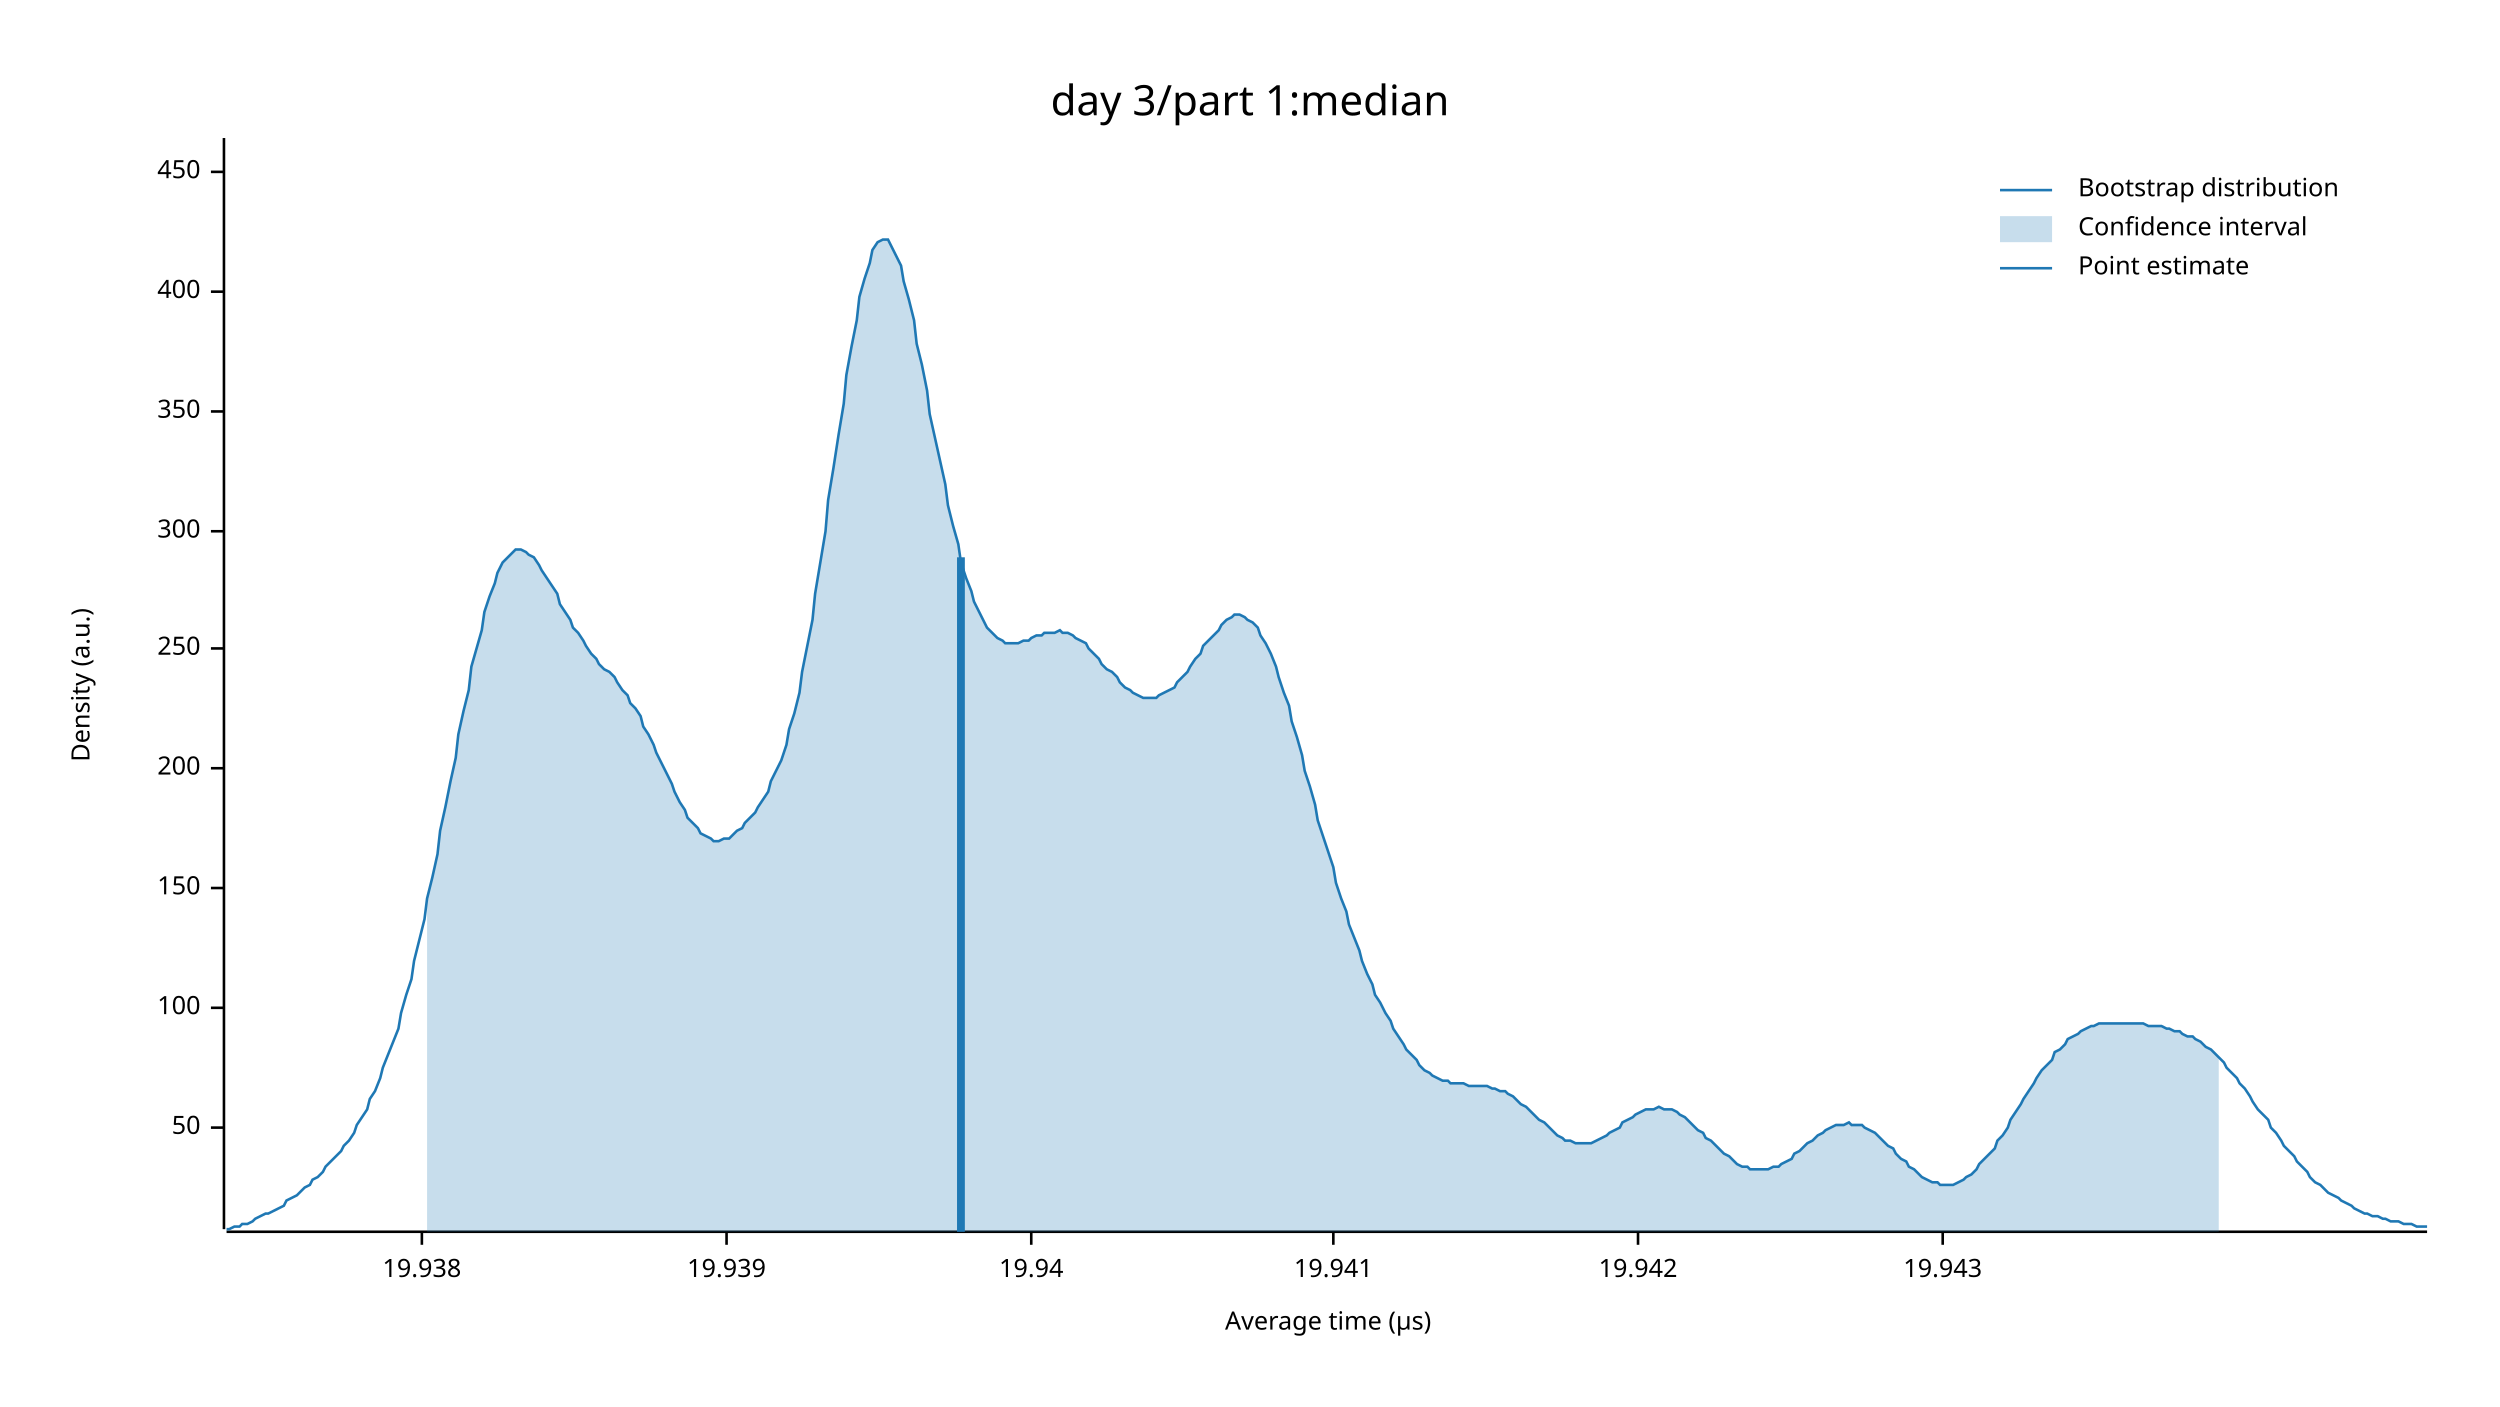
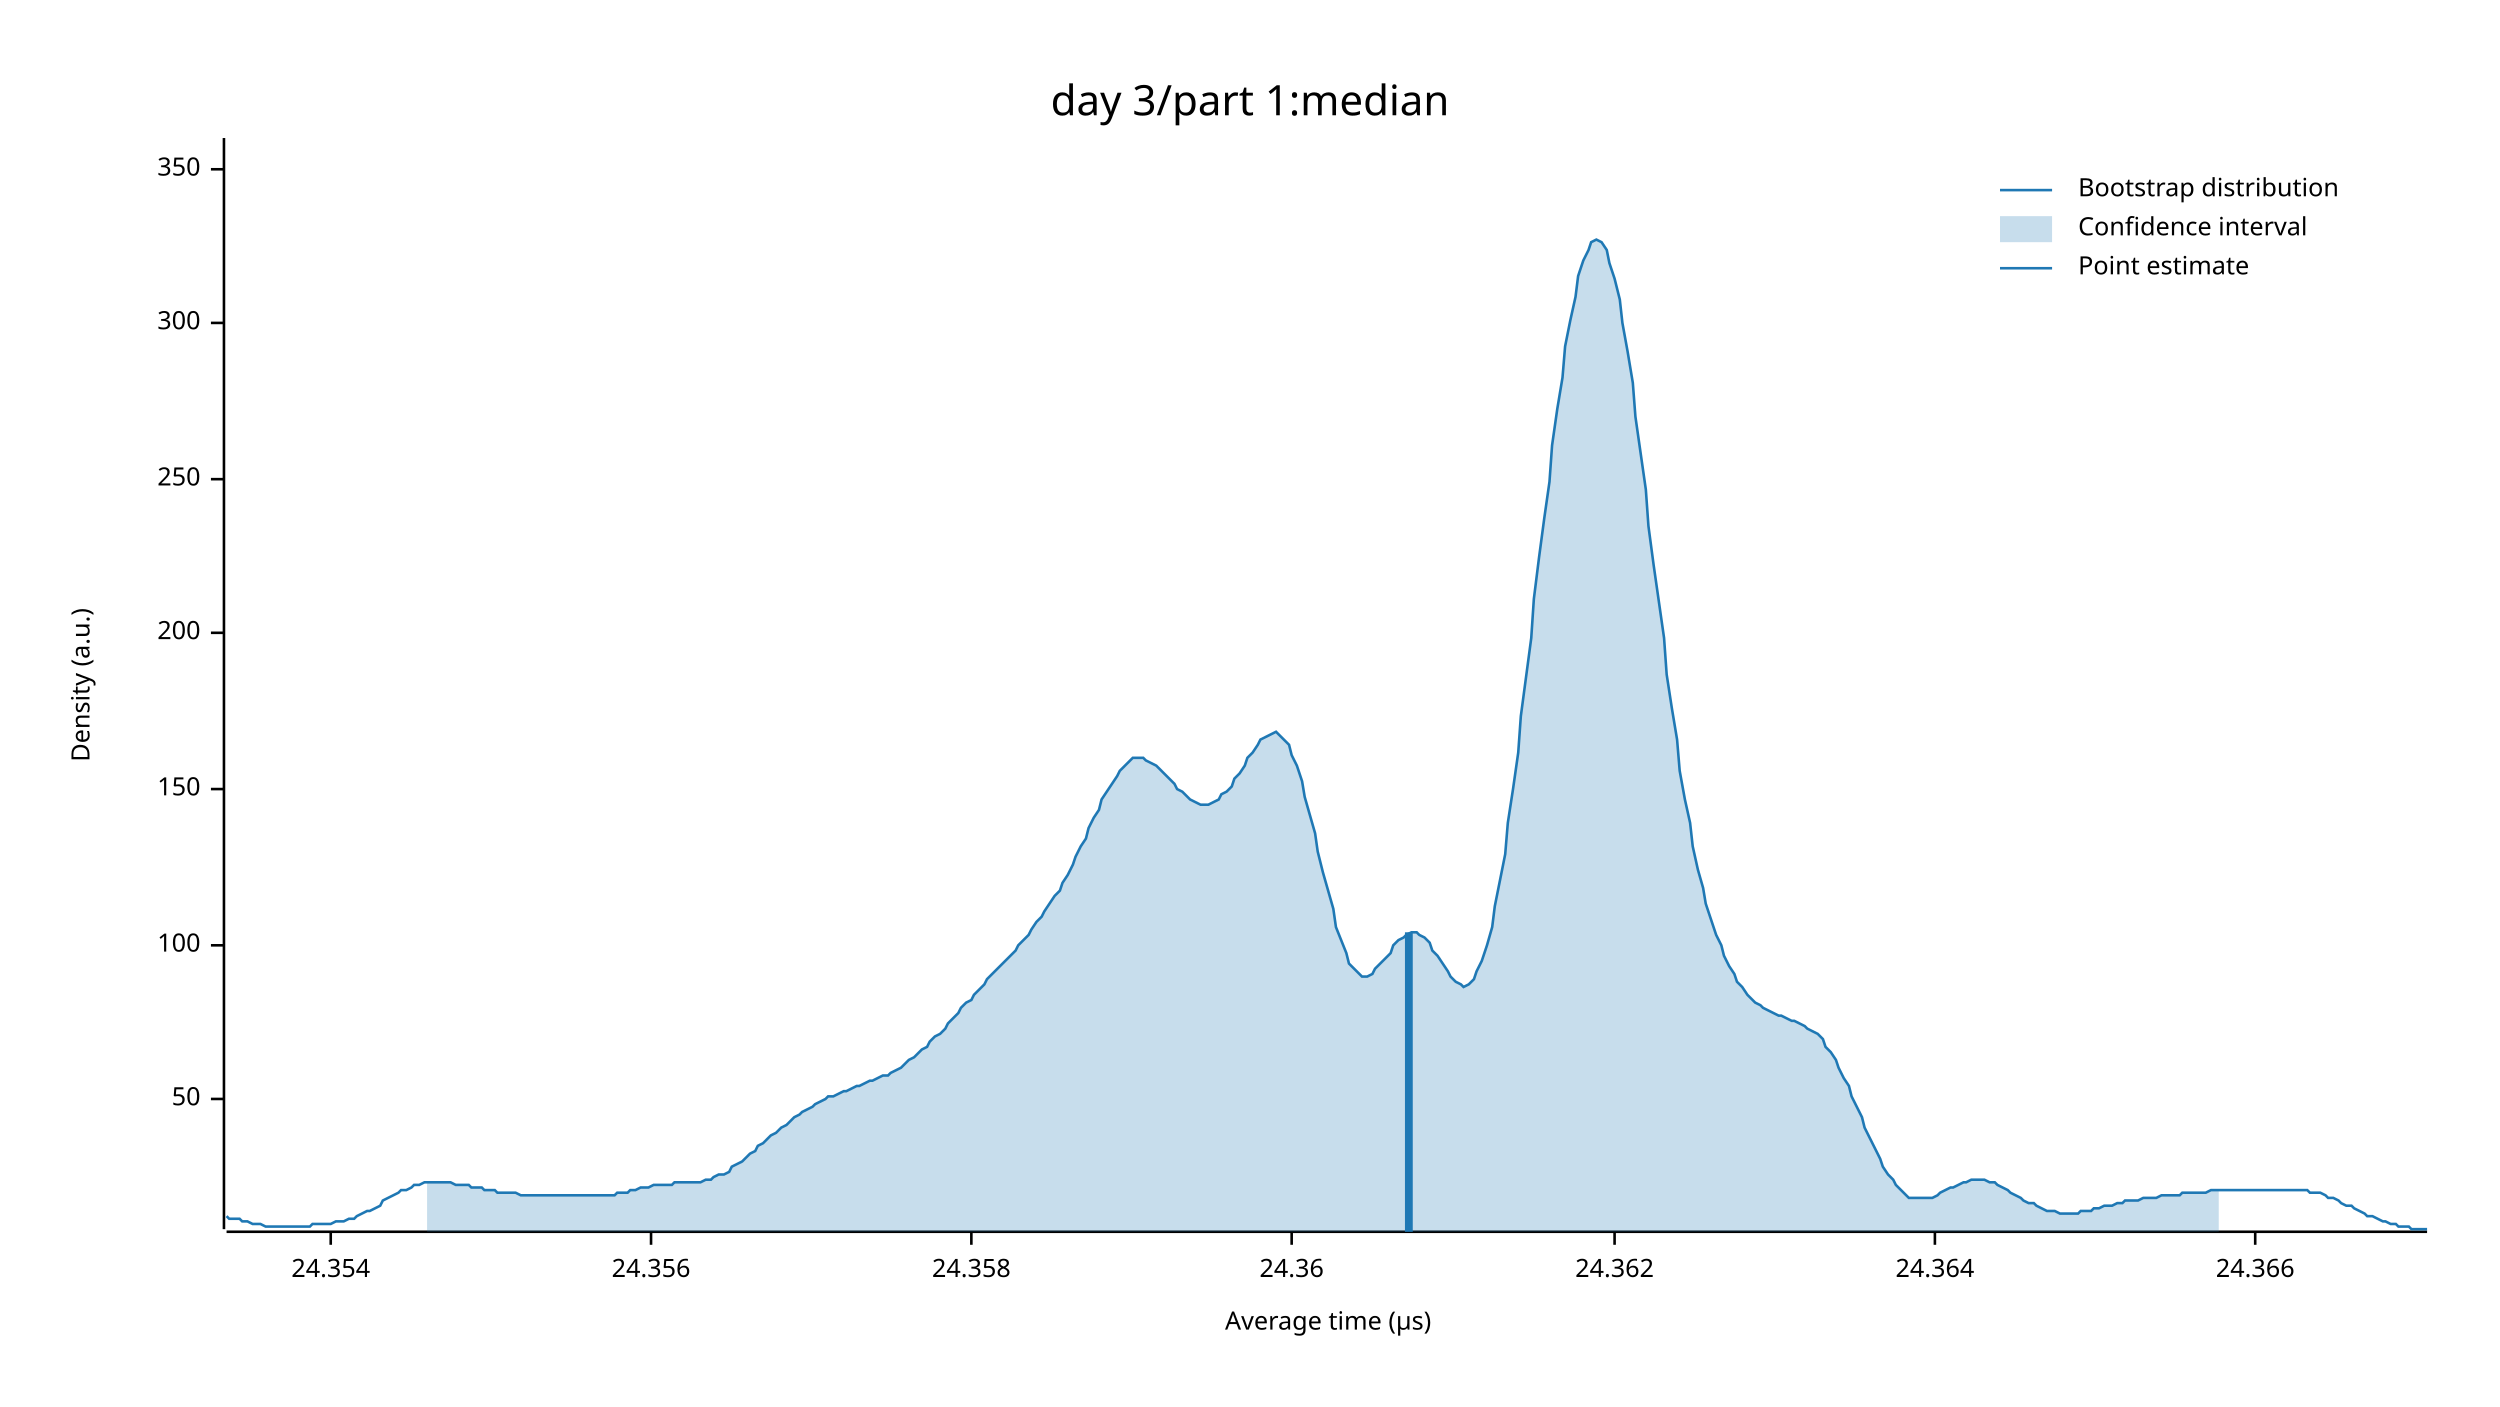
<svg xmlns="http://www.w3.org/2000/svg" width="960" height="540" viewBox="0 0 960 540">
  <text x="480" y="32" dy="0.76em" text-anchor="middle" font-family="sans-serif" font-size="16.129" opacity="1" fill="#000000">
day 3/part 1:median
</text>
  <text x="27" y="263" dy="0.76em" text-anchor="middle" font-family="sans-serif" font-size="9.677" opacity="1" fill="#000000" transform="rotate(270, 27, 263)">
Density (a.u.)
</text>
  <text x="510" y="513" dy="-0.5ex" text-anchor="middle" font-family="sans-serif" font-size="9.677" opacity="1" fill="#000000">
Average time (µs)
</text>
  <polyline fill="none" opacity="1" stroke="#000000" stroke-width="1" points="86,53 86,472 " />
-   <text x="77" y="433" dy="0.5ex" text-anchor="end" font-family="sans-serif" font-size="9.677" opacity="1" fill="#000000">
+   <text x="77" y="422" dy="0.5ex" text-anchor="end" font-family="sans-serif" font-size="9.677" opacity="1" fill="#000000">
50
</text>
-   <polyline fill="none" opacity="1" stroke="#000000" stroke-width="1" points="81,433 86,433 " />
-   <text x="77" y="387" dy="0.5ex" text-anchor="end" font-family="sans-serif" font-size="9.677" opacity="1" fill="#000000">
+   <polyline fill="none" opacity="1" stroke="#000000" stroke-width="1" points="81,422 86,422 " />
+   <text x="77" y="363" dy="0.5ex" text-anchor="end" font-family="sans-serif" font-size="9.677" opacity="1" fill="#000000">
100
</text>
-   <polyline fill="none" opacity="1" stroke="#000000" stroke-width="1" points="81,387 86,387 " />
-   <text x="77" y="341" dy="0.5ex" text-anchor="end" font-family="sans-serif" font-size="9.677" opacity="1" fill="#000000">
+   <polyline fill="none" opacity="1" stroke="#000000" stroke-width="1" points="81,363 86,363 " />
+   <text x="77" y="303" dy="0.5ex" text-anchor="end" font-family="sans-serif" font-size="9.677" opacity="1" fill="#000000">
150
</text>
-   <polyline fill="none" opacity="1" stroke="#000000" stroke-width="1" points="81,341 86,341 " />
-   <text x="77" y="295" dy="0.5ex" text-anchor="end" font-family="sans-serif" font-size="9.677" opacity="1" fill="#000000">
+   <polyline fill="none" opacity="1" stroke="#000000" stroke-width="1" points="81,303 86,303 " />
+   <text x="77" y="243" dy="0.5ex" text-anchor="end" font-family="sans-serif" font-size="9.677" opacity="1" fill="#000000">
200
</text>
-   <polyline fill="none" opacity="1" stroke="#000000" stroke-width="1" points="81,295 86,295 " />
-   <text x="77" y="249" dy="0.5ex" text-anchor="end" font-family="sans-serif" font-size="9.677" opacity="1" fill="#000000">
+   <polyline fill="none" opacity="1" stroke="#000000" stroke-width="1" points="81,243 86,243 " />
+   <text x="77" y="184" dy="0.5ex" text-anchor="end" font-family="sans-serif" font-size="9.677" opacity="1" fill="#000000">
250
</text>
-   <polyline fill="none" opacity="1" stroke="#000000" stroke-width="1" points="81,249 86,249 " />
-   <text x="77" y="204" dy="0.5ex" text-anchor="end" font-family="sans-serif" font-size="9.677" opacity="1" fill="#000000">
+   <polyline fill="none" opacity="1" stroke="#000000" stroke-width="1" points="81,184 86,184 " />
+   <text x="77" y="124" dy="0.5ex" text-anchor="end" font-family="sans-serif" font-size="9.677" opacity="1" fill="#000000">
300
</text>
-   <polyline fill="none" opacity="1" stroke="#000000" stroke-width="1" points="81,204 86,204 " />
-   <text x="77" y="158" dy="0.5ex" text-anchor="end" font-family="sans-serif" font-size="9.677" opacity="1" fill="#000000">
+   <polyline fill="none" opacity="1" stroke="#000000" stroke-width="1" points="81,124 86,124 " />
+   <text x="77" y="65" dy="0.5ex" text-anchor="end" font-family="sans-serif" font-size="9.677" opacity="1" fill="#000000">
350
</text>
-   <polyline fill="none" opacity="1" stroke="#000000" stroke-width="1" points="81,158 86,158 " />
-   <text x="77" y="112" dy="0.5ex" text-anchor="end" font-family="sans-serif" font-size="9.677" opacity="1" fill="#000000">
- 400
+   <polyline fill="none" opacity="1" stroke="#000000" stroke-width="1" points="81,65 86,65 " />
+   <polyline fill="none" opacity="1" stroke="#000000" stroke-width="1" points="87,473 932,473 " />
+   <text x="127" y="483" dy="0.76em" text-anchor="middle" font-family="sans-serif" font-size="9.677" opacity="1" fill="#000000">
+ 24.354
</text>
-   <polyline fill="none" opacity="1" stroke="#000000" stroke-width="1" points="81,112 86,112 " />
-   <text x="77" y="66" dy="0.5ex" text-anchor="end" font-family="sans-serif" font-size="9.677" opacity="1" fill="#000000">
- 450
+   <polyline fill="none" opacity="1" stroke="#000000" stroke-width="1" points="127,473 127,478 " />
+   <text x="250" y="483" dy="0.76em" text-anchor="middle" font-family="sans-serif" font-size="9.677" opacity="1" fill="#000000">
+ 24.356
</text>
-   <polyline fill="none" opacity="1" stroke="#000000" stroke-width="1" points="81,66 86,66 " />
-   <polyline fill="none" opacity="1" stroke="#000000" stroke-width="1" points="87,473 932,473 " />
-   <text x="162" y="483" dy="0.76em" text-anchor="middle" font-family="sans-serif" font-size="9.677" opacity="1" fill="#000000">
- 19.938
+   <polyline fill="none" opacity="1" stroke="#000000" stroke-width="1" points="250,473 250,478 " />
+   <text x="373" y="483" dy="0.76em" text-anchor="middle" font-family="sans-serif" font-size="9.677" opacity="1" fill="#000000">
+ 24.358
</text>
-   <polyline fill="none" opacity="1" stroke="#000000" stroke-width="1" points="162,473 162,478 " />
-   <text x="279" y="483" dy="0.76em" text-anchor="middle" font-family="sans-serif" font-size="9.677" opacity="1" fill="#000000">
- 19.939
+   <polyline fill="none" opacity="1" stroke="#000000" stroke-width="1" points="373,473 373,478 " />
+   <text x="496" y="483" dy="0.76em" text-anchor="middle" font-family="sans-serif" font-size="9.677" opacity="1" fill="#000000">
+ 24.36
</text>
-   <polyline fill="none" opacity="1" stroke="#000000" stroke-width="1" points="279,473 279,478 " />
-   <text x="396" y="483" dy="0.76em" text-anchor="middle" font-family="sans-serif" font-size="9.677" opacity="1" fill="#000000">
- 19.94
+   <polyline fill="none" opacity="1" stroke="#000000" stroke-width="1" points="496,473 496,478 " />
+   <text x="620" y="483" dy="0.76em" text-anchor="middle" font-family="sans-serif" font-size="9.677" opacity="1" fill="#000000">
+ 24.362
</text>
-   <polyline fill="none" opacity="1" stroke="#000000" stroke-width="1" points="396,473 396,478 " />
-   <text x="512" y="483" dy="0.76em" text-anchor="middle" font-family="sans-serif" font-size="9.677" opacity="1" fill="#000000">
- 19.941
+   <polyline fill="none" opacity="1" stroke="#000000" stroke-width="1" points="620,473 620,478 " />
+   <text x="743" y="483" dy="0.76em" text-anchor="middle" font-family="sans-serif" font-size="9.677" opacity="1" fill="#000000">
+ 24.364
</text>
-   <polyline fill="none" opacity="1" stroke="#000000" stroke-width="1" points="512,473 512,478 " />
-   <text x="629" y="483" dy="0.76em" text-anchor="middle" font-family="sans-serif" font-size="9.677" opacity="1" fill="#000000">
- 19.942
+   <polyline fill="none" opacity="1" stroke="#000000" stroke-width="1" points="743,473 743,478 " />
+   <text x="866" y="483" dy="0.76em" text-anchor="middle" font-family="sans-serif" font-size="9.677" opacity="1" fill="#000000">
+ 24.366
</text>
-   <polyline fill="none" opacity="1" stroke="#000000" stroke-width="1" points="629,473 629,478 " />
-   <text x="746" y="483" dy="0.76em" text-anchor="middle" font-family="sans-serif" font-size="9.677" opacity="1" fill="#000000">
- 19.943
- </text>
-   <polyline fill="none" opacity="1" stroke="#000000" stroke-width="1" points="746,473 746,478 " />
-   <polyline fill="none" opacity="1" stroke="#1F78B4" stroke-width="1" points="87,472 88,472 90,471 92,471 93,470 95,470 97,469 98,468 100,467 102,466 103,466 105,465 107,464 109,463 110,461 112,460 114,459 115,458 117,456 119,455 120,453 122,452 124,450 125,448 127,446 129,444 131,442 132,440 134,438 136,435 137,432 139,429 141,426 142,422 144,419 146,414 147,410 149,405 151,400 153,395 154,389 156,382 158,376 159,369 161,361 163,353 164,345 166,337 168,328 169,319 171,310 173,300 175,291 176,282 178,273 180,265 181,256 183,249 185,242 186,235 188,229 190,224 191,220 193,216 195,214 197,212 198,211 200,211 202,212 203,213 205,214 207,217 208,219 210,222 212,225 214,228 215,232 217,235 219,238 220,241 222,243 224,246 225,248 227,251 229,253 230,255 232,257 234,258 236,260 237,262 239,265 241,267 242,270 244,272 246,275 247,279 249,282 251,286 252,289 254,293 256,297 258,301 259,304 261,308 263,311 264,314 266,316 268,318 269,320 271,321 273,322 274,323 276,323 278,322 280,322 281,321 283,319 285,318 286,316 288,314 290,312 291,310 293,307 295,304 296,300 298,296 300,292 302,286 303,280 305,274 307,266 308,258 310,248 312,238 313,228 315,216 317,204 318,192 320,180 322,167 324,155 325,144 327,133 329,123 330,114 332,107 334,101 335,96 337,93 339,92 341,92 342,94 344,98 346,102 347,108 349,115 351,123 352,132 354,140 356,150 357,159 359,168 361,177 363,186 364,194 366,202 368,209 369,216 371,222 373,227 374,231 376,235 378,239 379,241 381,243 383,245 385,246 386,247 388,247 390,247 391,247 393,246 395,246 396,245 398,244 400,244 401,243 403,243 405,243 407,242 408,243 410,243 412,244 413,245 415,246 417,247 418,249 420,251 422,253 423,255 425,257 427,258 429,260 430,262 432,264 434,265 435,266 437,267 439,268 440,268 442,268 444,268 445,267 447,266 449,265 451,264 452,262 454,260 456,258 457,256 459,253 461,251 462,248 464,246 466,244 468,242 469,240 471,238 473,237 474,236 476,236 478,237 479,238 481,239 483,241 484,244 486,247 488,251 490,256 491,260 493,266 495,271 496,277 498,283 500,290 501,296 503,302 505,309 506,315 508,321 510,327 512,333 513,339 515,345 517,350 518,355 520,360 522,365 523,369 525,374 527,378 528,382 530,385 532,389 534,392 535,395 537,398 539,401 540,403 542,405 544,407 545,409 547,411 549,412 550,413 552,414 554,415 556,415 557,416 559,416 561,416 562,416 564,417 566,417 567,417 569,417 571,417 573,418 574,418 576,419 578,419 579,420 581,421 583,423 584,424 586,425 588,427 589,428 591,430 593,431 595,433 596,434 598,436 600,437 601,438 603,438 605,439 606,439 608,439 610,439 611,439 613,438 615,437 617,436 618,435 620,434 622,433 623,431 625,430 627,429 628,428 630,427 632,426 633,426 635,426 637,425 639,426 640,426 642,426 644,427 645,428 647,429 649,431 650,432 652,434 654,435 655,437 657,438 659,440 661,442 662,443 664,444 666,446 667,447 669,448 671,448 672,449 674,449 676,449 677,449 679,449 681,448 683,448 684,447 686,446 688,445 689,443 691,442 693,440 694,439 696,438 698,436 700,435 701,434 703,433 705,432 706,432 708,432 710,431 711,432 713,432 715,432 716,433 718,434 720,435 722,437 723,438 725,440 727,441 728,443 730,445 732,446 733,448 735,449 737,451 738,452 740,453 742,454 744,454 745,455 747,455 749,455 750,455 752,454 754,453 755,452 757,451 759,449 760,447 762,445 764,443 766,441 767,438 769,436 771,433 772,430 774,427 776,424 777,422 779,419 781,416 782,414 784,411 786,409 788,407 789,404 791,403 793,401 794,399 796,398 798,397 799,396 801,395 803,394 804,394 806,393 808,393 810,393 811,393 813,393 815,393 816,393 818,393 820,393 821,393 823,393 825,394 827,394 828,394 830,394 832,395 833,395 835,396 837,396 838,397 840,398 842,398 843,399 845,400 847,402 849,403 850,404 852,406 854,408 855,410 857,412 859,414 860,416 862,418 864,421 865,423 867,426 869,428 871,430 872,433 874,435 876,438 877,440 879,442 881,444 882,446 884,448 886,450 887,452 889,454 891,455 893,457 894,458 896,459 898,460 899,461 901,462 903,463 904,464 906,465 908,466 909,466 911,467 913,467 915,468 916,468 918,469 920,469 921,469 923,470 925,470 926,470 928,471 930,471 932,471 " />
-   <polygon opacity="0.25" fill="#1F78B4" points="164,345 166,337 168,328 169,319 171,310 173,300 175,291 176,282 178,273 180,265 181,256 183,249 185,242 186,235 188,229 190,224 191,220 193,216 195,214 197,212 198,211 200,211 202,212 203,213 205,214 207,217 208,219 210,222 212,225 214,228 215,232 217,235 219,238 220,241 222,243 224,246 225,248 227,251 229,253 230,255 232,257 234,258 236,260 237,262 239,265 241,267 242,270 244,272 246,275 247,279 249,282 251,286 252,289 254,293 256,297 258,301 259,304 261,308 263,311 264,314 266,316 268,318 269,320 271,321 273,322 274,323 276,323 278,322 280,322 281,321 283,319 285,318 286,316 288,314 290,312 291,310 293,307 295,304 296,300 298,296 300,292 302,286 303,280 305,274 307,266 308,258 310,248 312,238 313,228 315,216 317,204 318,192 320,180 322,167 324,155 325,144 327,133 329,123 330,114 332,107 334,101 335,96 337,93 339,92 341,92 342,94 344,98 346,102 347,108 349,115 351,123 352,132 354,140 356,150 357,159 359,168 361,177 363,186 364,194 366,202 368,209 369,216 371,222 373,227 374,231 376,235 378,239 379,241 381,243 383,245 385,246 386,247 388,247 390,247 391,247 393,246 395,246 396,245 398,244 400,244 401,243 403,243 405,243 407,242 408,243 410,243 412,244 413,245 415,246 417,247 418,249 420,251 422,253 423,255 425,257 427,258 429,260 430,262 432,264 434,265 435,266 437,267 439,268 440,268 442,268 444,268 445,267 447,266 449,265 451,264 452,262 454,260 456,258 457,256 459,253 461,251 462,248 464,246 466,244 468,242 469,240 471,238 473,237 474,236 476,236 478,237 479,238 481,239 483,241 484,244 486,247 488,251 490,256 491,260 493,266 495,271 496,277 498,283 500,290 501,296 503,302 505,309 506,315 508,321 510,327 512,333 513,339 515,345 517,350 518,355 520,360 522,365 523,369 525,374 527,378 528,382 530,385 532,389 534,392 535,395 537,398 539,401 540,403 542,405 544,407 545,409 547,411 549,412 550,413 552,414 554,415 556,415 557,416 559,416 561,416 562,416 564,417 566,417 567,417 569,417 571,417 573,418 574,418 576,419 578,419 579,420 581,421 583,423 584,424 586,425 588,427 589,428 591,430 593,431 595,433 596,434 598,436 600,437 601,438 603,438 605,439 606,439 608,439 610,439 611,439 613,438 615,437 617,436 618,435 620,434 622,433 623,431 625,430 627,429 628,428 630,427 632,426 633,426 635,426 637,425 639,426 640,426 642,426 644,427 645,428 647,429 649,431 650,432 652,434 654,435 655,437 657,438 659,440 661,442 662,443 664,444 666,446 667,447 669,448 671,448 672,449 674,449 676,449 677,449 679,449 681,448 683,448 684,447 686,446 688,445 689,443 691,442 693,440 694,439 696,438 698,436 700,435 701,434 703,433 705,432 706,432 708,432 710,431 711,432 713,432 715,432 716,433 718,434 720,435 722,437 723,438 725,440 727,441 728,443 730,445 732,446 733,448 735,449 737,451 738,452 740,453 742,454 744,454 745,455 747,455 749,455 750,455 752,454 754,453 755,452 757,451 759,449 760,447 762,445 764,443 766,441 767,438 769,436 771,433 772,430 774,427 776,424 777,422 779,419 781,416 782,414 784,411 786,409 788,407 789,404 791,403 793,401 794,399 796,398 798,397 799,396 801,395 803,394 804,394 806,393 808,393 810,393 811,393 813,393 815,393 816,393 818,393 820,393 821,393 823,393 825,394 827,394 828,394 830,394 832,395 833,395 835,396 837,396 838,397 840,398 842,398 843,399 845,400 847,402 849,403 850,404 852,406 852,473 164,473 " />
-   <polyline fill="none" opacity="1" stroke="#1F78B4" stroke-width="3" points="369,473 369,214 " />
+   <polyline fill="none" opacity="1" stroke="#000000" stroke-width="1" points="866,473 866,478 " />
+   <polyline fill="none" opacity="1" stroke="#1F78B4" stroke-width="1" points="87,467 88,468 90,468 92,468 93,469 95,469 97,470 98,470 100,470 102,471 103,471 105,471 107,471 109,471 110,471 112,471 114,471 115,471 117,471 119,471 120,470 122,470 124,470 125,470 127,470 129,469 131,469 132,469 134,468 136,468 137,467 139,466 141,465 142,465 144,464 146,463 147,461 149,460 151,459 153,458 154,457 156,457 158,456 159,455 161,455 163,454 164,454 166,454 168,454 169,454 171,454 173,454 175,455 176,455 178,455 180,455 181,456 183,456 185,456 186,457 188,457 190,457 191,458 193,458 195,458 197,458 198,458 200,459 202,459 203,459 205,459 207,459 208,459 210,459 212,459 214,459 215,459 217,459 219,459 220,459 222,459 224,459 225,459 227,459 229,459 230,459 232,459 234,459 236,459 237,458 239,458 241,458 242,457 244,457 246,456 247,456 249,456 251,455 252,455 254,455 256,455 258,455 259,454 261,454 263,454 264,454 266,454 268,454 269,454 271,453 273,453 274,452 276,451 278,451 280,450 281,448 283,447 285,446 286,445 288,443 290,442 291,440 293,439 295,437 296,436 298,435 300,433 302,432 303,431 305,429 307,428 308,427 310,426 312,425 313,424 315,423 317,422 318,421 320,421 322,420 324,419 325,419 327,418 329,417 330,417 332,416 334,415 335,415 337,414 339,413 341,413 342,412 344,411 346,410 347,409 349,407 351,406 352,405 354,403 356,402 357,400 359,398 361,397 363,395 364,393 366,391 368,389 369,387 371,385 373,384 374,382 376,380 378,378 379,376 381,374 383,372 385,370 386,369 388,367 390,365 391,363 393,361 395,359 396,357 398,354 400,352 401,350 403,347 405,344 407,342 408,339 410,336 412,332 413,329 415,325 417,322 418,318 420,314 422,311 423,307 425,304 427,301 429,298 430,296 432,294 434,292 435,291 437,291 439,291 440,292 442,293 444,294 445,295 447,297 449,299 451,301 452,303 454,304 456,306 457,307 459,308 461,309 462,309 464,309 466,308 468,307 469,305 471,304 473,302 474,299 476,297 478,294 479,291 481,289 483,286 484,284 486,283 488,282 490,281 491,282 493,284 495,286 496,290 498,294 500,300 501,306 503,313 505,320 506,327 508,335 510,342 512,349 513,356 515,361 517,366 518,370 520,372 522,374 523,375 525,375 527,374 528,372 530,370 532,368 534,366 535,363 537,361 539,360 540,359 542,358 544,358 545,359 547,360 549,362 550,365 552,367 554,370 556,373 557,375 559,377 561,378 562,379 564,378 566,376 567,373 569,369 571,363 573,356 574,348 576,338 578,328 579,316 581,303 583,289 584,275 586,260 588,245 589,230 591,214 593,199 595,185 596,171 598,157 600,145 601,133 603,123 605,114 606,106 608,100 610,96 611,93 613,92 615,93 617,96 618,101 620,107 622,115 623,124 625,135 627,147 628,160 630,174 632,188 633,202 635,217 637,231 639,245 640,259 642,272 644,284 645,296 647,307 649,316 650,325 652,334 654,341 655,347 657,353 659,359 661,363 662,367 664,371 666,374 667,377 669,379 671,382 672,383 674,385 676,386 677,387 679,388 681,389 683,390 684,390 686,391 688,392 689,392 691,393 693,394 694,395 696,396 698,397 700,399 701,402 703,404 705,407 706,410 708,414 710,417 711,421 713,425 715,429 716,433 718,437 720,441 722,445 723,448 725,451 727,453 728,455 730,457 732,459 733,460 735,460 737,460 738,460 740,460 742,460 744,459 745,458 747,457 749,456 750,456 752,455 754,454 755,454 757,453 759,453 760,453 762,453 764,454 766,454 767,455 769,456 771,457 772,458 774,459 776,460 777,461 779,462 781,462 782,463 784,464 786,465 788,465 789,465 791,466 793,466 794,466 796,466 798,466 799,465 801,465 803,465 804,464 806,464 808,463 810,463 811,463 813,462 815,462 816,461 818,461 820,461 821,461 823,460 825,460 827,460 828,460 830,459 832,459 833,459 835,459 837,459 838,458 840,458 842,458 843,458 845,458 847,458 849,457 850,457 852,457 854,457 855,457 857,457 859,457 860,457 862,457 864,457 865,457 867,457 869,457 871,457 872,457 874,457 876,457 877,457 879,457 881,457 882,457 884,457 886,457 887,458 889,458 891,458 893,459 894,460 896,460 898,461 899,462 901,463 903,463 904,464 906,465 908,466 909,467 911,467 913,468 915,469 916,469 918,470 920,470 921,471 923,471 925,471 926,472 928,472 930,472 932,472 " />
+   <polygon opacity="0.25" fill="#1F78B4" points="164,454 166,454 168,454 169,454 171,454 173,454 175,455 176,455 178,455 180,455 181,456 183,456 185,456 186,457 188,457 190,457 191,458 193,458 195,458 197,458 198,458 200,459 202,459 203,459 205,459 207,459 208,459 210,459 212,459 214,459 215,459 217,459 219,459 220,459 222,459 224,459 225,459 227,459 229,459 230,459 232,459 234,459 236,459 237,458 239,458 241,458 242,457 244,457 246,456 247,456 249,456 251,455 252,455 254,455 256,455 258,455 259,454 261,454 263,454 264,454 266,454 268,454 269,454 271,453 273,453 274,452 276,451 278,451 280,450 281,448 283,447 285,446 286,445 288,443 290,442 291,440 293,439 295,437 296,436 298,435 300,433 302,432 303,431 305,429 307,428 308,427 310,426 312,425 313,424 315,423 317,422 318,421 320,421 322,420 324,419 325,419 327,418 329,417 330,417 332,416 334,415 335,415 337,414 339,413 341,413 342,412 344,411 346,410 347,409 349,407 351,406 352,405 354,403 356,402 357,400 359,398 361,397 363,395 364,393 366,391 368,389 369,387 371,385 373,384 374,382 376,380 378,378 379,376 381,374 383,372 385,370 386,369 388,367 390,365 391,363 393,361 395,359 396,357 398,354 400,352 401,350 403,347 405,344 407,342 408,339 410,336 412,332 413,329 415,325 417,322 418,318 420,314 422,311 423,307 425,304 427,301 429,298 430,296 432,294 434,292 435,291 437,291 439,291 440,292 442,293 444,294 445,295 447,297 449,299 451,301 452,303 454,304 456,306 457,307 459,308 461,309 462,309 464,309 466,308 468,307 469,305 471,304 473,302 474,299 476,297 478,294 479,291 481,289 483,286 484,284 486,283 488,282 490,281 491,282 493,284 495,286 496,290 498,294 500,300 501,306 503,313 505,320 506,327 508,335 510,342 512,349 513,356 515,361 517,366 518,370 520,372 522,374 523,375 525,375 527,374 528,372 530,370 532,368 534,366 535,363 537,361 539,360 540,359 542,358 544,358 545,359 547,360 549,362 550,365 552,367 554,370 556,373 557,375 559,377 561,378 562,379 564,378 566,376 567,373 569,369 571,363 573,356 574,348 576,338 578,328 579,316 581,303 583,289 584,275 586,260 588,245 589,230 591,214 593,199 595,185 596,171 598,157 600,145 601,133 603,123 605,114 606,106 608,100 610,96 611,93 613,92 615,93 617,96 618,101 620,107 622,115 623,124 625,135 627,147 628,160 630,174 632,188 633,202 635,217 637,231 639,245 640,259 642,272 644,284 645,296 647,307 649,316 650,325 652,334 654,341 655,347 657,353 659,359 661,363 662,367 664,371 666,374 667,377 669,379 671,382 672,383 674,385 676,386 677,387 679,388 681,389 683,390 684,390 686,391 688,392 689,392 691,393 693,394 694,395 696,396 698,397 700,399 701,402 703,404 705,407 706,410 708,414 710,417 711,421 713,425 715,429 716,433 718,437 720,441 722,445 723,448 725,451 727,453 728,455 730,457 732,459 733,460 735,460 737,460 738,460 740,460 742,460 744,459 745,458 747,457 749,456 750,456 752,455 754,454 755,454 757,453 759,453 760,453 762,453 764,454 766,454 767,455 769,456 771,457 772,458 774,459 776,460 777,461 779,462 781,462 782,463 784,464 786,465 788,465 789,465 791,466 793,466 794,466 796,466 798,466 799,465 801,465 803,465 804,464 806,464 808,463 810,463 811,463 813,462 815,462 816,461 818,461 820,461 821,461 823,460 825,460 827,460 828,460 830,459 832,459 833,459 835,459 837,459 838,458 840,458 842,458 843,458 845,458 847,458 849,457 850,457 852,457 852,473 164,473 " />
+   <polyline fill="none" opacity="1" stroke="#1F78B4" stroke-width="3" points="541,473 541,358 " />
  <text x="798" y="68" dy="0.76em" text-anchor="start" font-family="sans-serif" font-size="9.677" opacity="1" fill="#000000">
Bootstrap distribution
</text>
  <text x="798" y="83" dy="0.76em" text-anchor="start" font-family="sans-serif" font-size="9.677" opacity="1" fill="#000000">
Confidence interval
</text>
  <text x="798" y="98" dy="0.76em" text-anchor="start" font-family="sans-serif" font-size="9.677" opacity="1" fill="#000000">
Point estimate
</text>
  <polyline fill="none" opacity="1" stroke="#1F78B4" stroke-width="1" points="768,73 788,73 " />
  <rect x="768" y="83" width="20" height="10" opacity="0.25" fill="#1F78B4" stroke="none" />
  <polyline fill="none" opacity="1" stroke="#1F78B4" stroke-width="1" points="768,103 788,103 " />
</svg>
